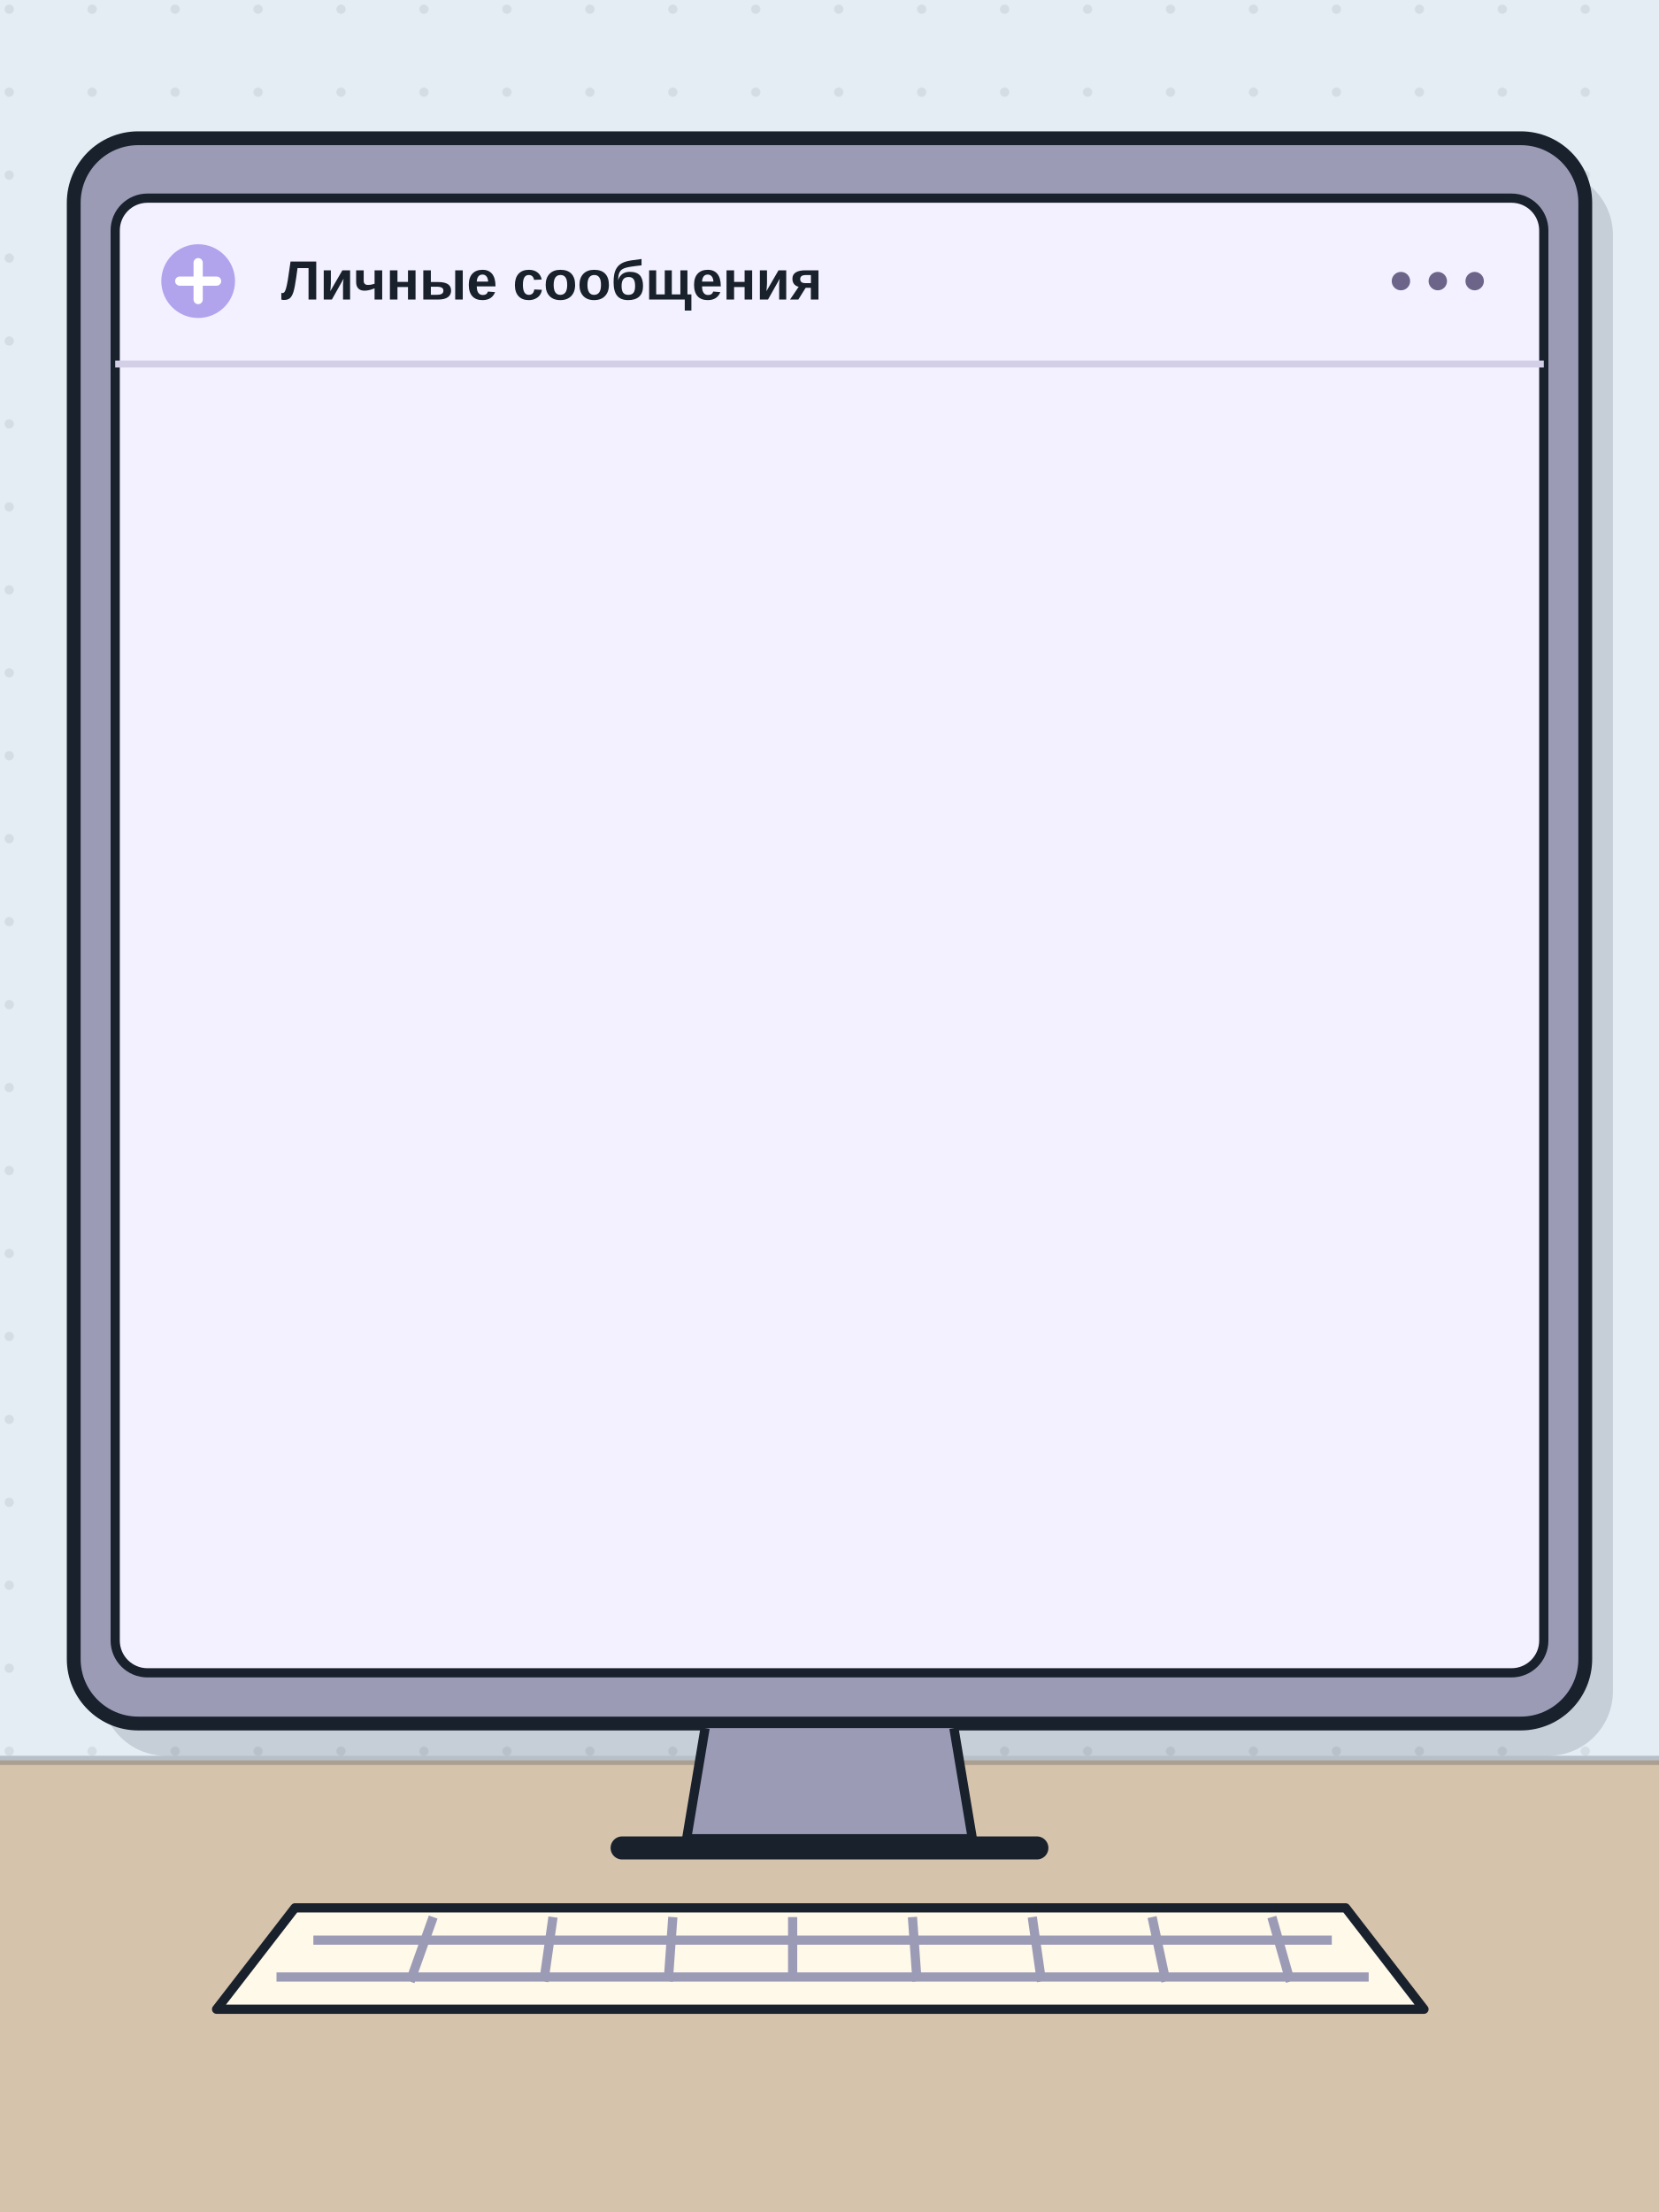
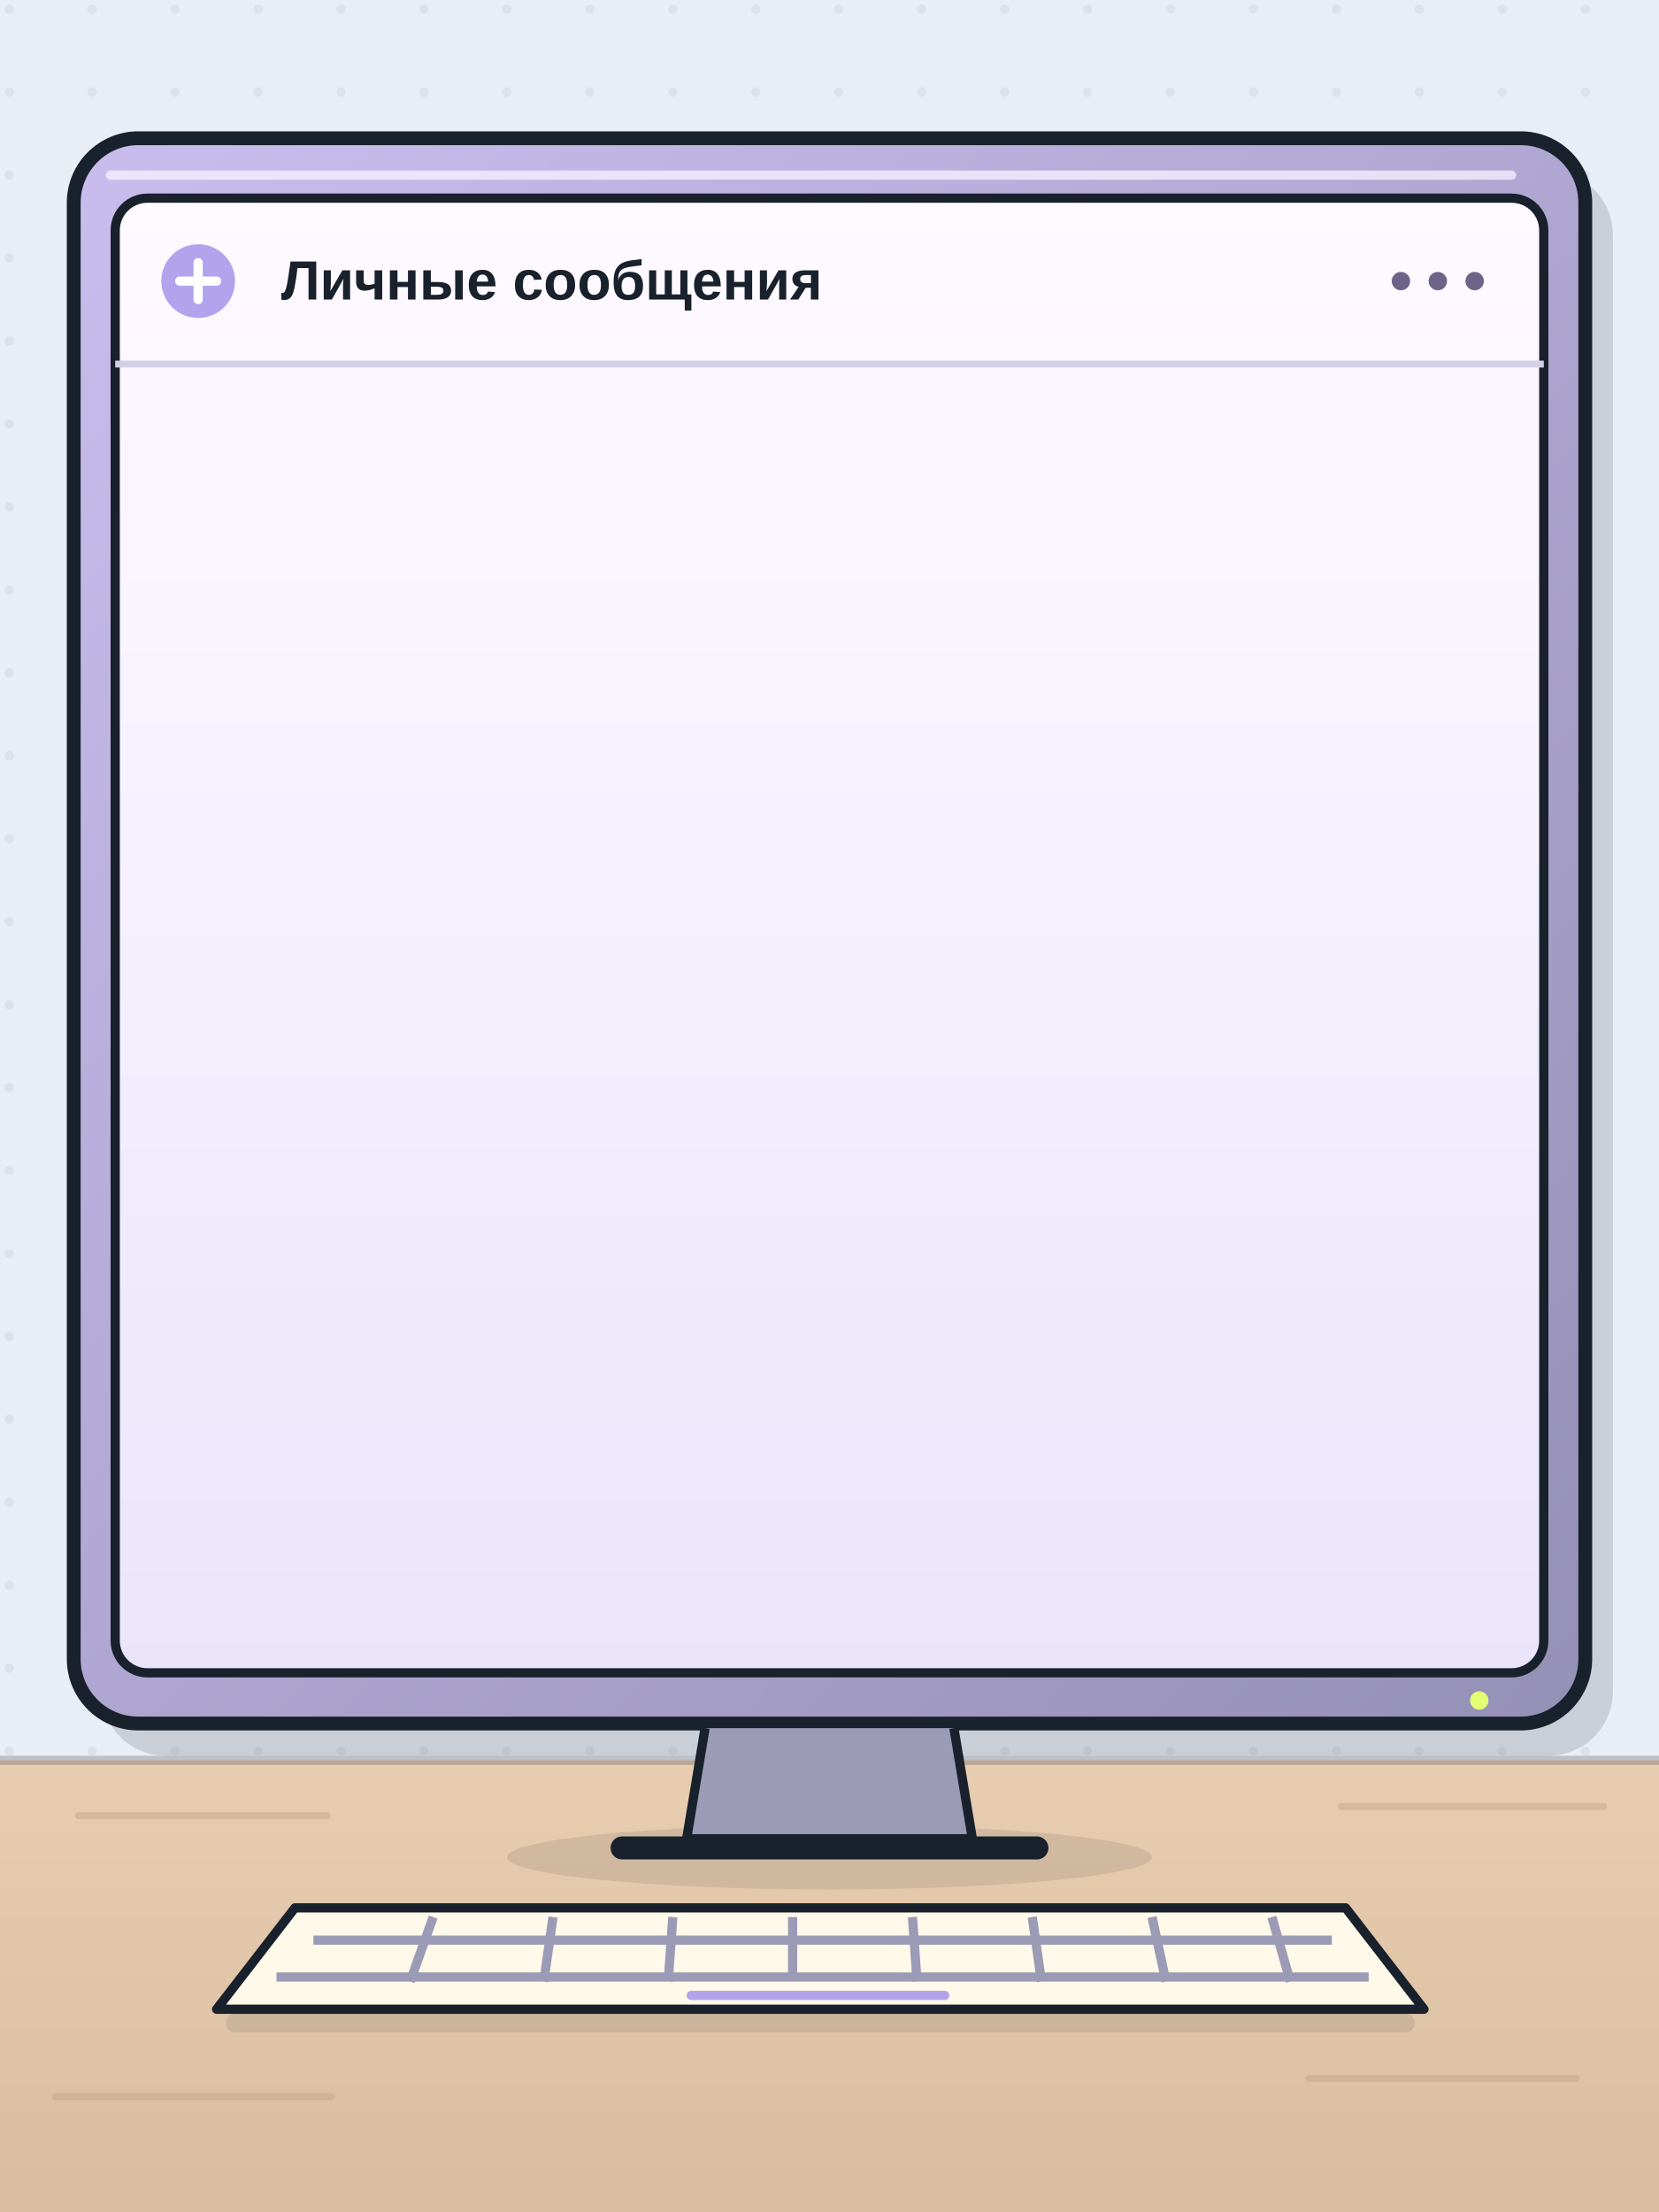
<svg xmlns="http://www.w3.org/2000/svg" width="720" height="960" viewBox="0 0 360 480">
  <defs>
    <pattern id="wall" width="18" height="18" patternUnits="userSpaceOnUse">
-       <circle cx="2" cy="2" r="1" fill="#18212c" opacity=".08" />
+       <circle cx="2" cy="2" r="1" fill="#18212c" opacity=".06" />
    </pattern>
+     <linearGradient id="case" x2="1" y2="1">
+       <stop stop-color="#c9bded" />
+       <stop offset="1" stop-color="#9590b5" />
+     </linearGradient>
+     <linearGradient id="screen" x2="0" y2="1">
+       <stop stop-color="#fffaff" />
+       <stop offset="1" stop-color="#eae5fa" />
+     </linearGradient>
+     <linearGradient id="desk" x2="0" y2="1">
+       <stop stop-color="#e8cdb0" />
+       <stop offset="1" stop-color="#d8bda1" />
+     </linearGradient>
  </defs>
-   <rect width="360" height="480" fill="#e4ecf4" />
+   <rect width="360" height="480" fill="#e9edf5" />
  <rect width="360" height="382" fill="url(#wall)" />
-   <path d="M0 382H360V480H0Z" fill="#d6c3ab" />
+   <path d="M0 382H360V480H0Z" fill="url(#desk)" />
  <path d="M0 382H360" stroke="#18212c" stroke-width="2" opacity=".22" />
+   <path d="M12 455H72M284 451H342M17 394H71M291 392H348" stroke="#b89e86" stroke-width="1.5" stroke-linecap="round" opacity=".4" />
+   <ellipse cx="180" cy="403" rx="70" ry="7" fill="#18212c" opacity=".1" />
  <rect x="22" y="37" width="328" height="344" rx="14" fill="#18212c" opacity=".15" />
-   <rect x="16" y="30" width="328" height="344" rx="14" fill="#9c9bb6" stroke="#18212c" stroke-width="3" />
-   <rect x="25" y="43" width="310" height="320" rx="7" fill="#f3f1ff" stroke="#18212c" stroke-width="2" />
+   <rect x="16" y="30" width="328" height="344" rx="14" fill="url(#case)" stroke="#18212c" stroke-width="3" />
+   <path d="M24 38H328" stroke="#f5efff" stroke-width="2" stroke-linecap="round" opacity=".8" />
+   <rect x="25" y="43" width="310" height="320" rx="7" fill="url(#screen)" stroke="#18212c" stroke-width="2" />
  <path d="M25 79H335" stroke="#d3cfe7" stroke-width="1.5" />
  <circle cx="43" cy="61" r="8" fill="#b2a3ed" />
  <path d="M39 61H47M43 57V65" stroke="#ffffff" stroke-width="2" stroke-linecap="round" />
  <text x="61" y="65" font-family="system-ui,Arial,sans-serif" font-size="12" font-weight="800" fill="#18212c">Личные сообщения</text>
  <circle cx="304" cy="61" r="2" fill="#6c6589" />
  <circle cx="312" cy="61" r="2" fill="#6c6589" />
  <circle cx="320" cy="61" r="2" fill="#6c6589" />
+   <circle cx="321" cy="369" r="2" fill="#e3ff74" />
  <path d="M153 375L149 399H211L207 375" fill="#9c9bb6" stroke="#18212c" stroke-width="2" />
  <path d="M135 401H225" stroke="#18212c" stroke-width="5" stroke-linecap="round" />
+   <path d="M51 439H305" stroke="#18212c" stroke-width="4" stroke-linecap="round" opacity=".1" />
  <path d="M64 414H292L309 436H47Z" fill="#fff9e9" stroke="#18212c" stroke-width="2" stroke-linejoin="round" />
  <path d="M68 421H289M60 429H297M94 416L89 430M120 416L118 430M146 416L145 430M172 416V430M198 416L199 430M224 416L226 430M250 416L253 430M276 416L280 430" stroke="#9c9bb6" stroke-width="2" />
+   <path d="M150 433H205" stroke="#b2a3ed" stroke-width="2" stroke-linecap="round" />
</svg>
